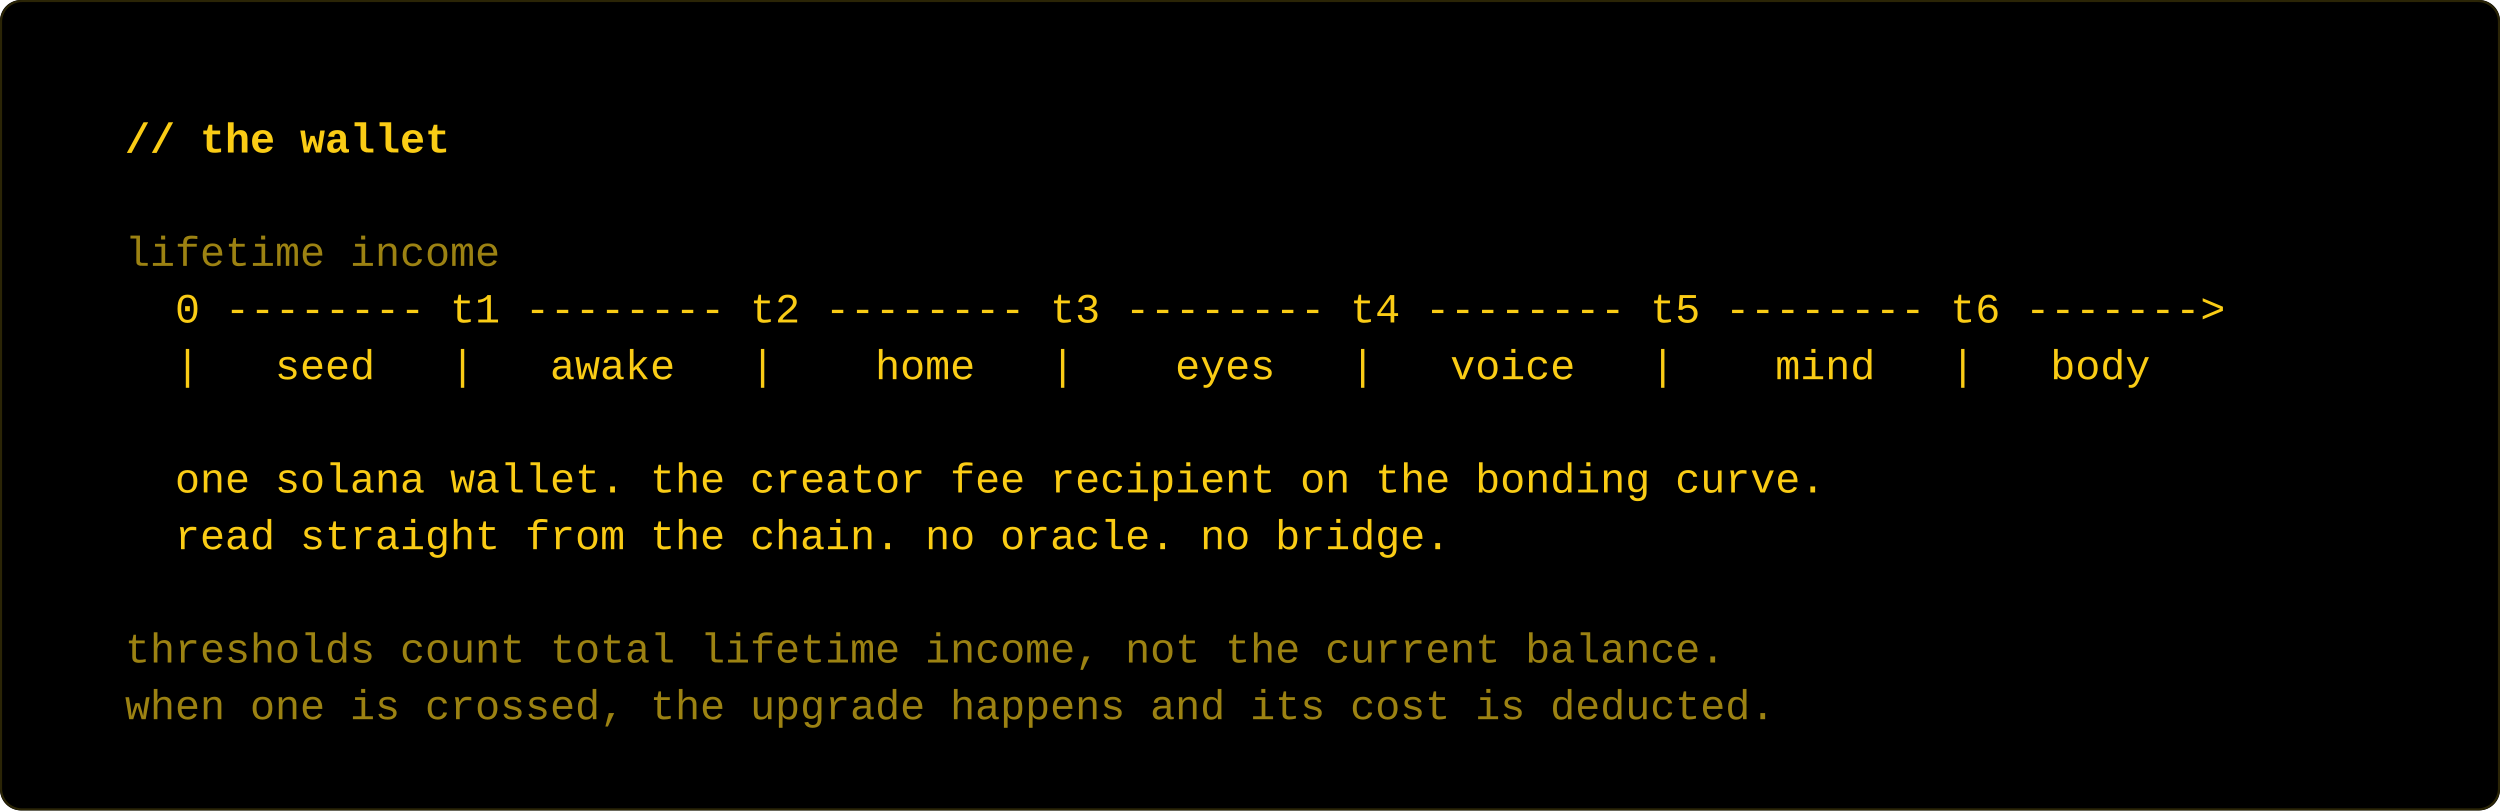
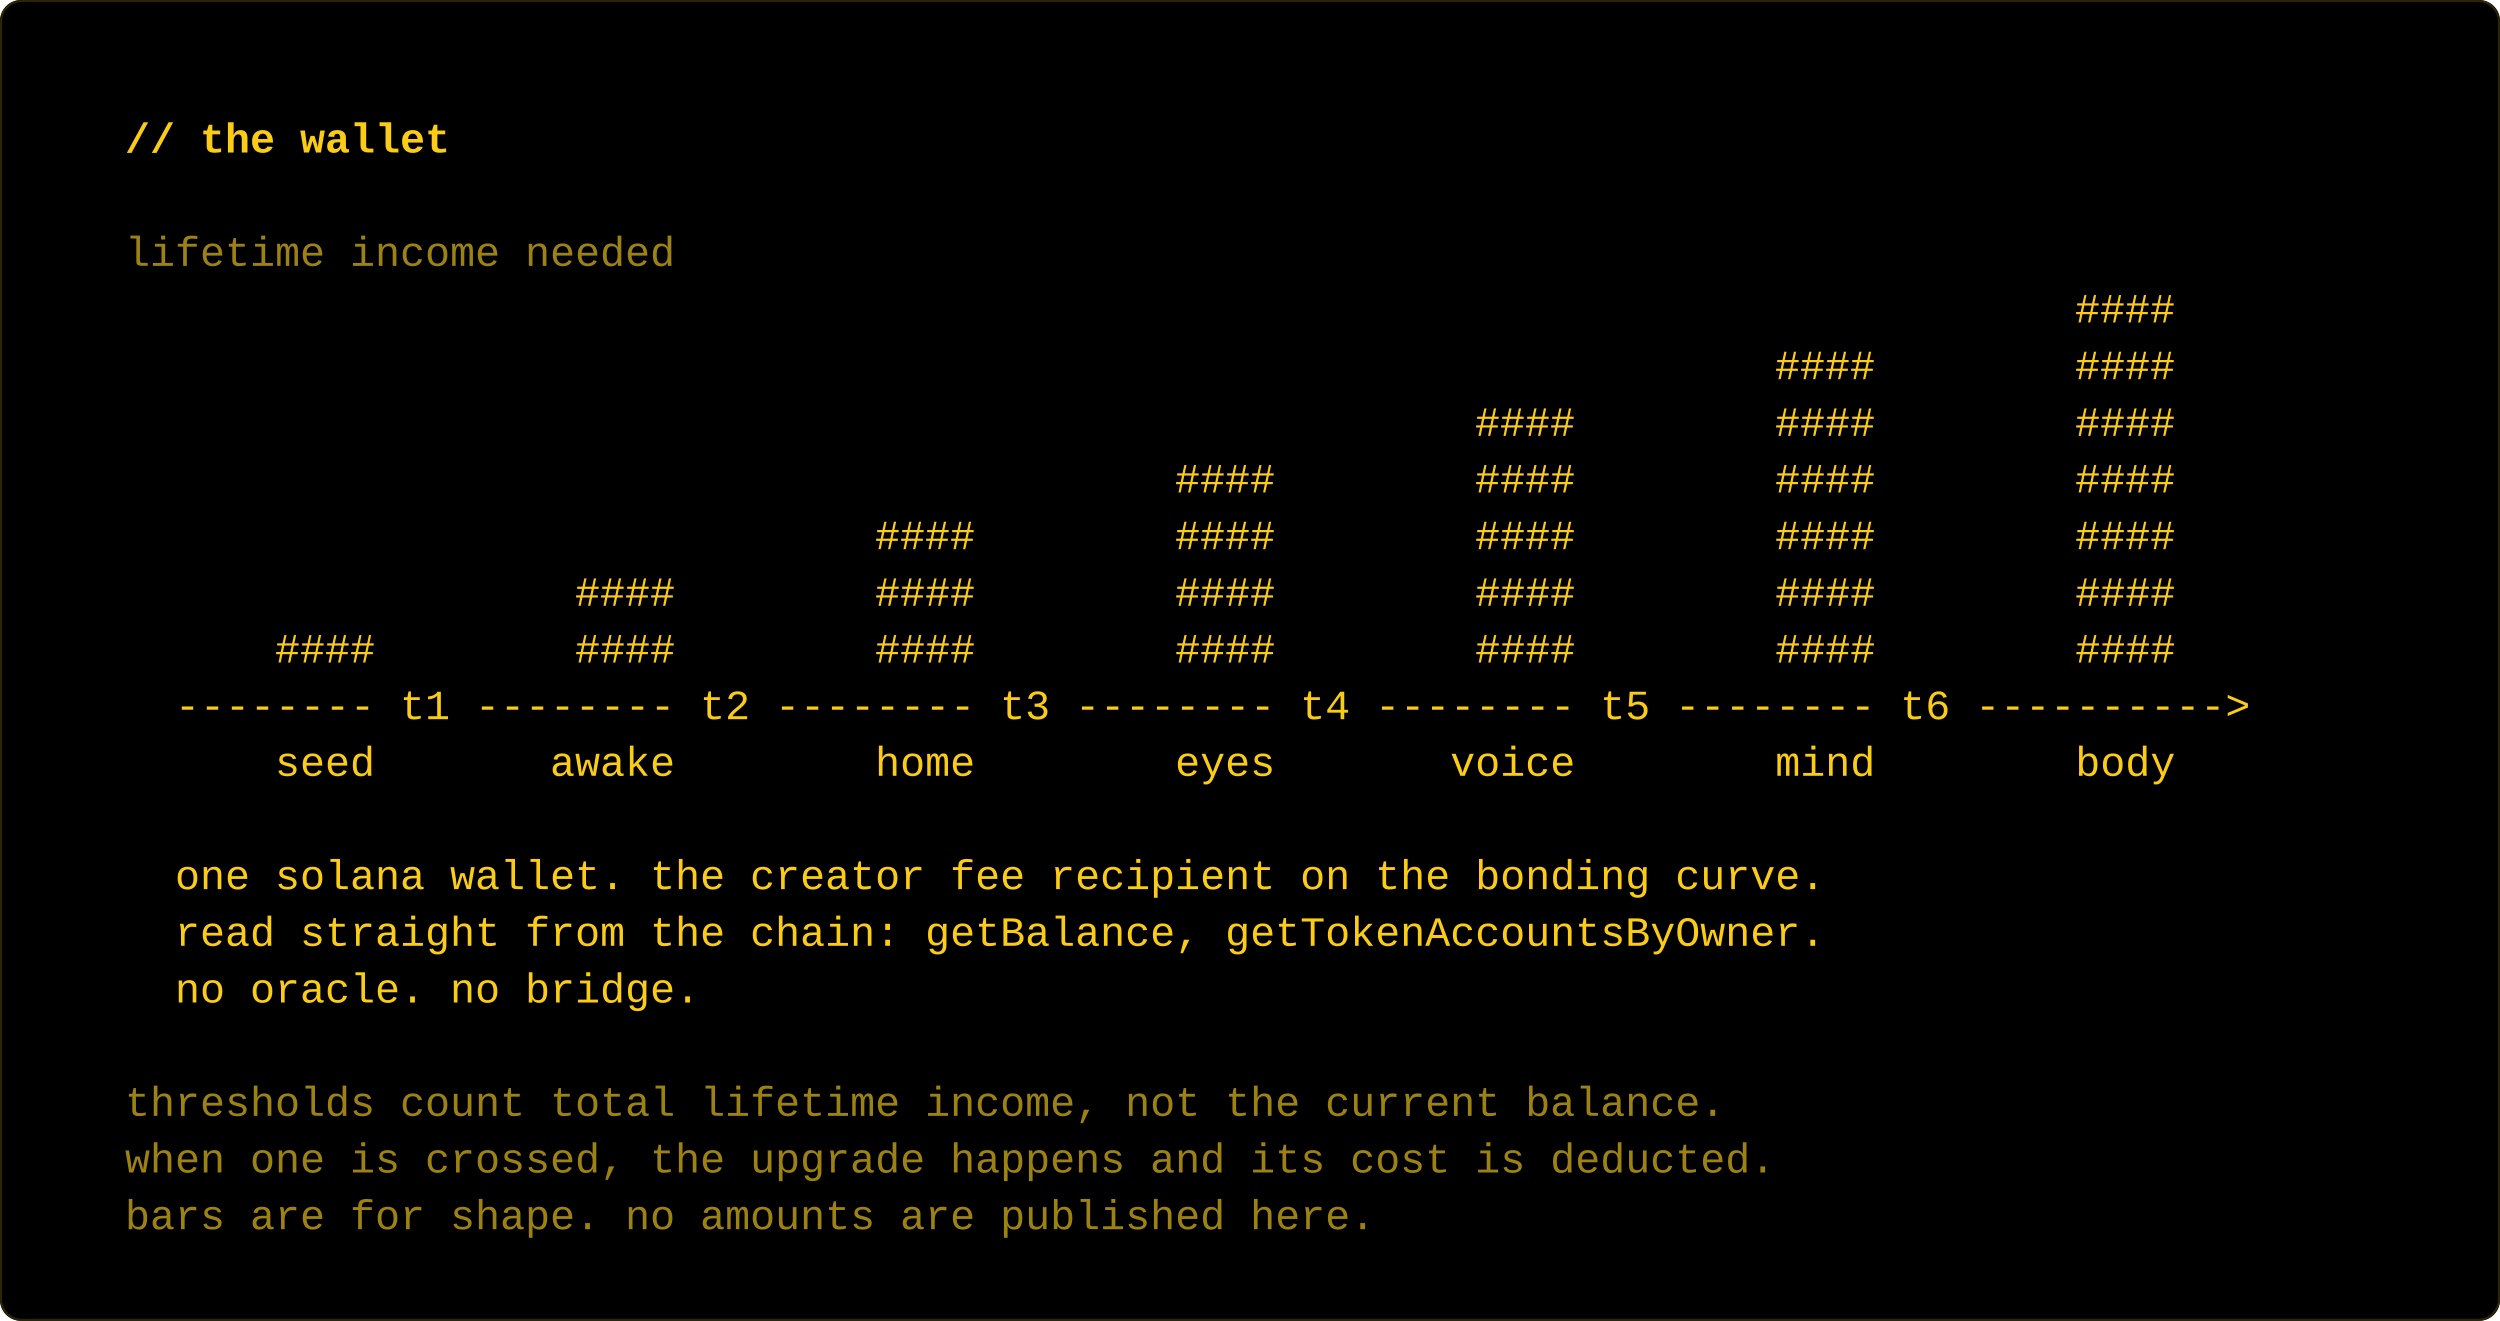
- <svg xmlns="http://www.w3.org/2000/svg" viewBox="0 0 1200 389" width="1200" height="389" role="img" aria-label="the wallet: one solana wallet, read straight from the chain. thresholds t1 to t6 count total lifetime income, not the current balance. when one is crossed the upgrade happens and its cost is deducted.">
-   <rect width="1200" height="389" rx="10" fill="#000000" />
-   <rect x="0.5" y="0.5" width="1199" height="388" rx="10" fill="none" stroke="#2b2506" />
+ <svg xmlns="http://www.w3.org/2000/svg" viewBox="0 0 1200 634" width="1200" height="634" role="img" aria-label="the wallet: one solana wallet, read straight from the chain. thresholds t1 to t6 count total lifetime income, not the current balance. when one is crossed the upgrade happens and its cost is deducted.">
+   <rect width="1200" height="634" rx="10" fill="#000000" />
+   <rect x="0.5" y="0.5" width="1199" height="633" rx="10" fill="none" stroke="#2b2506" />
  <g font-family="Consolas,'SF Mono',SFMono-Regular,Menlo,'Liberation Mono','Courier New',monospace" xml:space="preserve">
    <text x="60.0" y="73.2" font-size="20" textLength="156.0" lengthAdjust="spacing" fill="#facc15" font-weight="700">// the wallet</text>
-     <text x="60.0" y="127.6" font-size="20" textLength="180.0" lengthAdjust="spacing" fill="#9c8212">lifetime income</text>
-     <text x="84.0" y="154.8" font-size="20" textLength="984.0" lengthAdjust="spacing" fill="#facc15">0 -------- t1 -------- t2 -------- t3 -------- t4 -------- t5 -------- t6 -------&gt;</text>
-     <text x="84.0" y="182.0" font-size="20" textLength="948.0" lengthAdjust="spacing" fill="#facc15">|   seed   |   awake   |    home   |    eyes   |   voice   |    mind   |   body</text>
-     <text x="84.0" y="236.4" font-size="20" textLength="792.0" lengthAdjust="spacing" fill="#facc15">one solana wallet. the creator fee recipient on the bonding curve.</text>
-     <text x="84.0" y="263.6" font-size="20" textLength="612.0" lengthAdjust="spacing" fill="#facc15">read straight from the chain. no oracle. no bridge.</text>
-     <text x="60.0" y="318.0" font-size="20" textLength="768.0" lengthAdjust="spacing" fill="#9c8212">thresholds count total lifetime income, not the current balance.</text>
-     <text x="60.0" y="345.2" font-size="20" textLength="792.0" lengthAdjust="spacing" fill="#9c8212">when one is crossed, the upgrade happens and its cost is deducted.</text>
+     <text x="60.0" y="127.6" font-size="20" textLength="264.0" lengthAdjust="spacing" fill="#9c8212">lifetime income needed</text>
+     <text x="996.0" y="154.8" font-size="20" textLength="48.0" lengthAdjust="spacing" fill="#facc15">####</text>
+     <text x="852.0" y="182.0" font-size="20" textLength="192.0" lengthAdjust="spacing" fill="#facc15">####        ####</text>
+     <text x="708.0" y="209.2" font-size="20" textLength="336.0" lengthAdjust="spacing" fill="#facc15">####        ####        ####</text>
+     <text x="564.0" y="236.4" font-size="20" textLength="480.0" lengthAdjust="spacing" fill="#facc15">####        ####        ####        ####</text>
+     <text x="420.0" y="263.6" font-size="20" textLength="624.0" lengthAdjust="spacing" fill="#facc15">####        ####        ####        ####        ####</text>
+     <text x="276.0" y="290.8" font-size="20" textLength="768.0" lengthAdjust="spacing" fill="#facc15">####        ####        ####        ####        ####        ####</text>
+     <text x="132.0" y="318.0" font-size="20" textLength="912.0" lengthAdjust="spacing" fill="#facc15">####        ####        ####        ####        ####        ####        ####</text>
+     <text x="84.0" y="345.2" font-size="20" textLength="996.0" lengthAdjust="spacing" fill="#facc15">-------- t1 -------- t2 -------- t3 -------- t4 -------- t5 -------- t6 ----------&gt;</text>
+     <text x="132.0" y="372.4" font-size="20" textLength="912.0" lengthAdjust="spacing" fill="#facc15">seed       awake        home        eyes       voice        mind        body</text>
+     <text x="84.0" y="426.8" font-size="20" textLength="792.0" lengthAdjust="spacing" fill="#facc15">one solana wallet. the creator fee recipient on the bonding curve.</text>
+     <text x="84.0" y="454.0" font-size="20" textLength="792.0" lengthAdjust="spacing" fill="#facc15">read straight from the chain: getBalance, getTokenAccountsByOwner.</text>
+     <text x="84.0" y="481.2" font-size="20" textLength="252.0" lengthAdjust="spacing" fill="#facc15">no oracle. no bridge.</text>
+     <text x="60.0" y="535.6" font-size="20" textLength="768.0" lengthAdjust="spacing" fill="#9c8212">thresholds count total lifetime income, not the current balance.</text>
+     <text x="60.0" y="562.8" font-size="20" textLength="792.0" lengthAdjust="spacing" fill="#9c8212">when one is crossed, the upgrade happens and its cost is deducted.</text>
+     <text x="60.0" y="590.0" font-size="20" textLength="600.0" lengthAdjust="spacing" fill="#9c8212">bars are for shape. no amounts are published here.</text>
  </g>
</svg>
